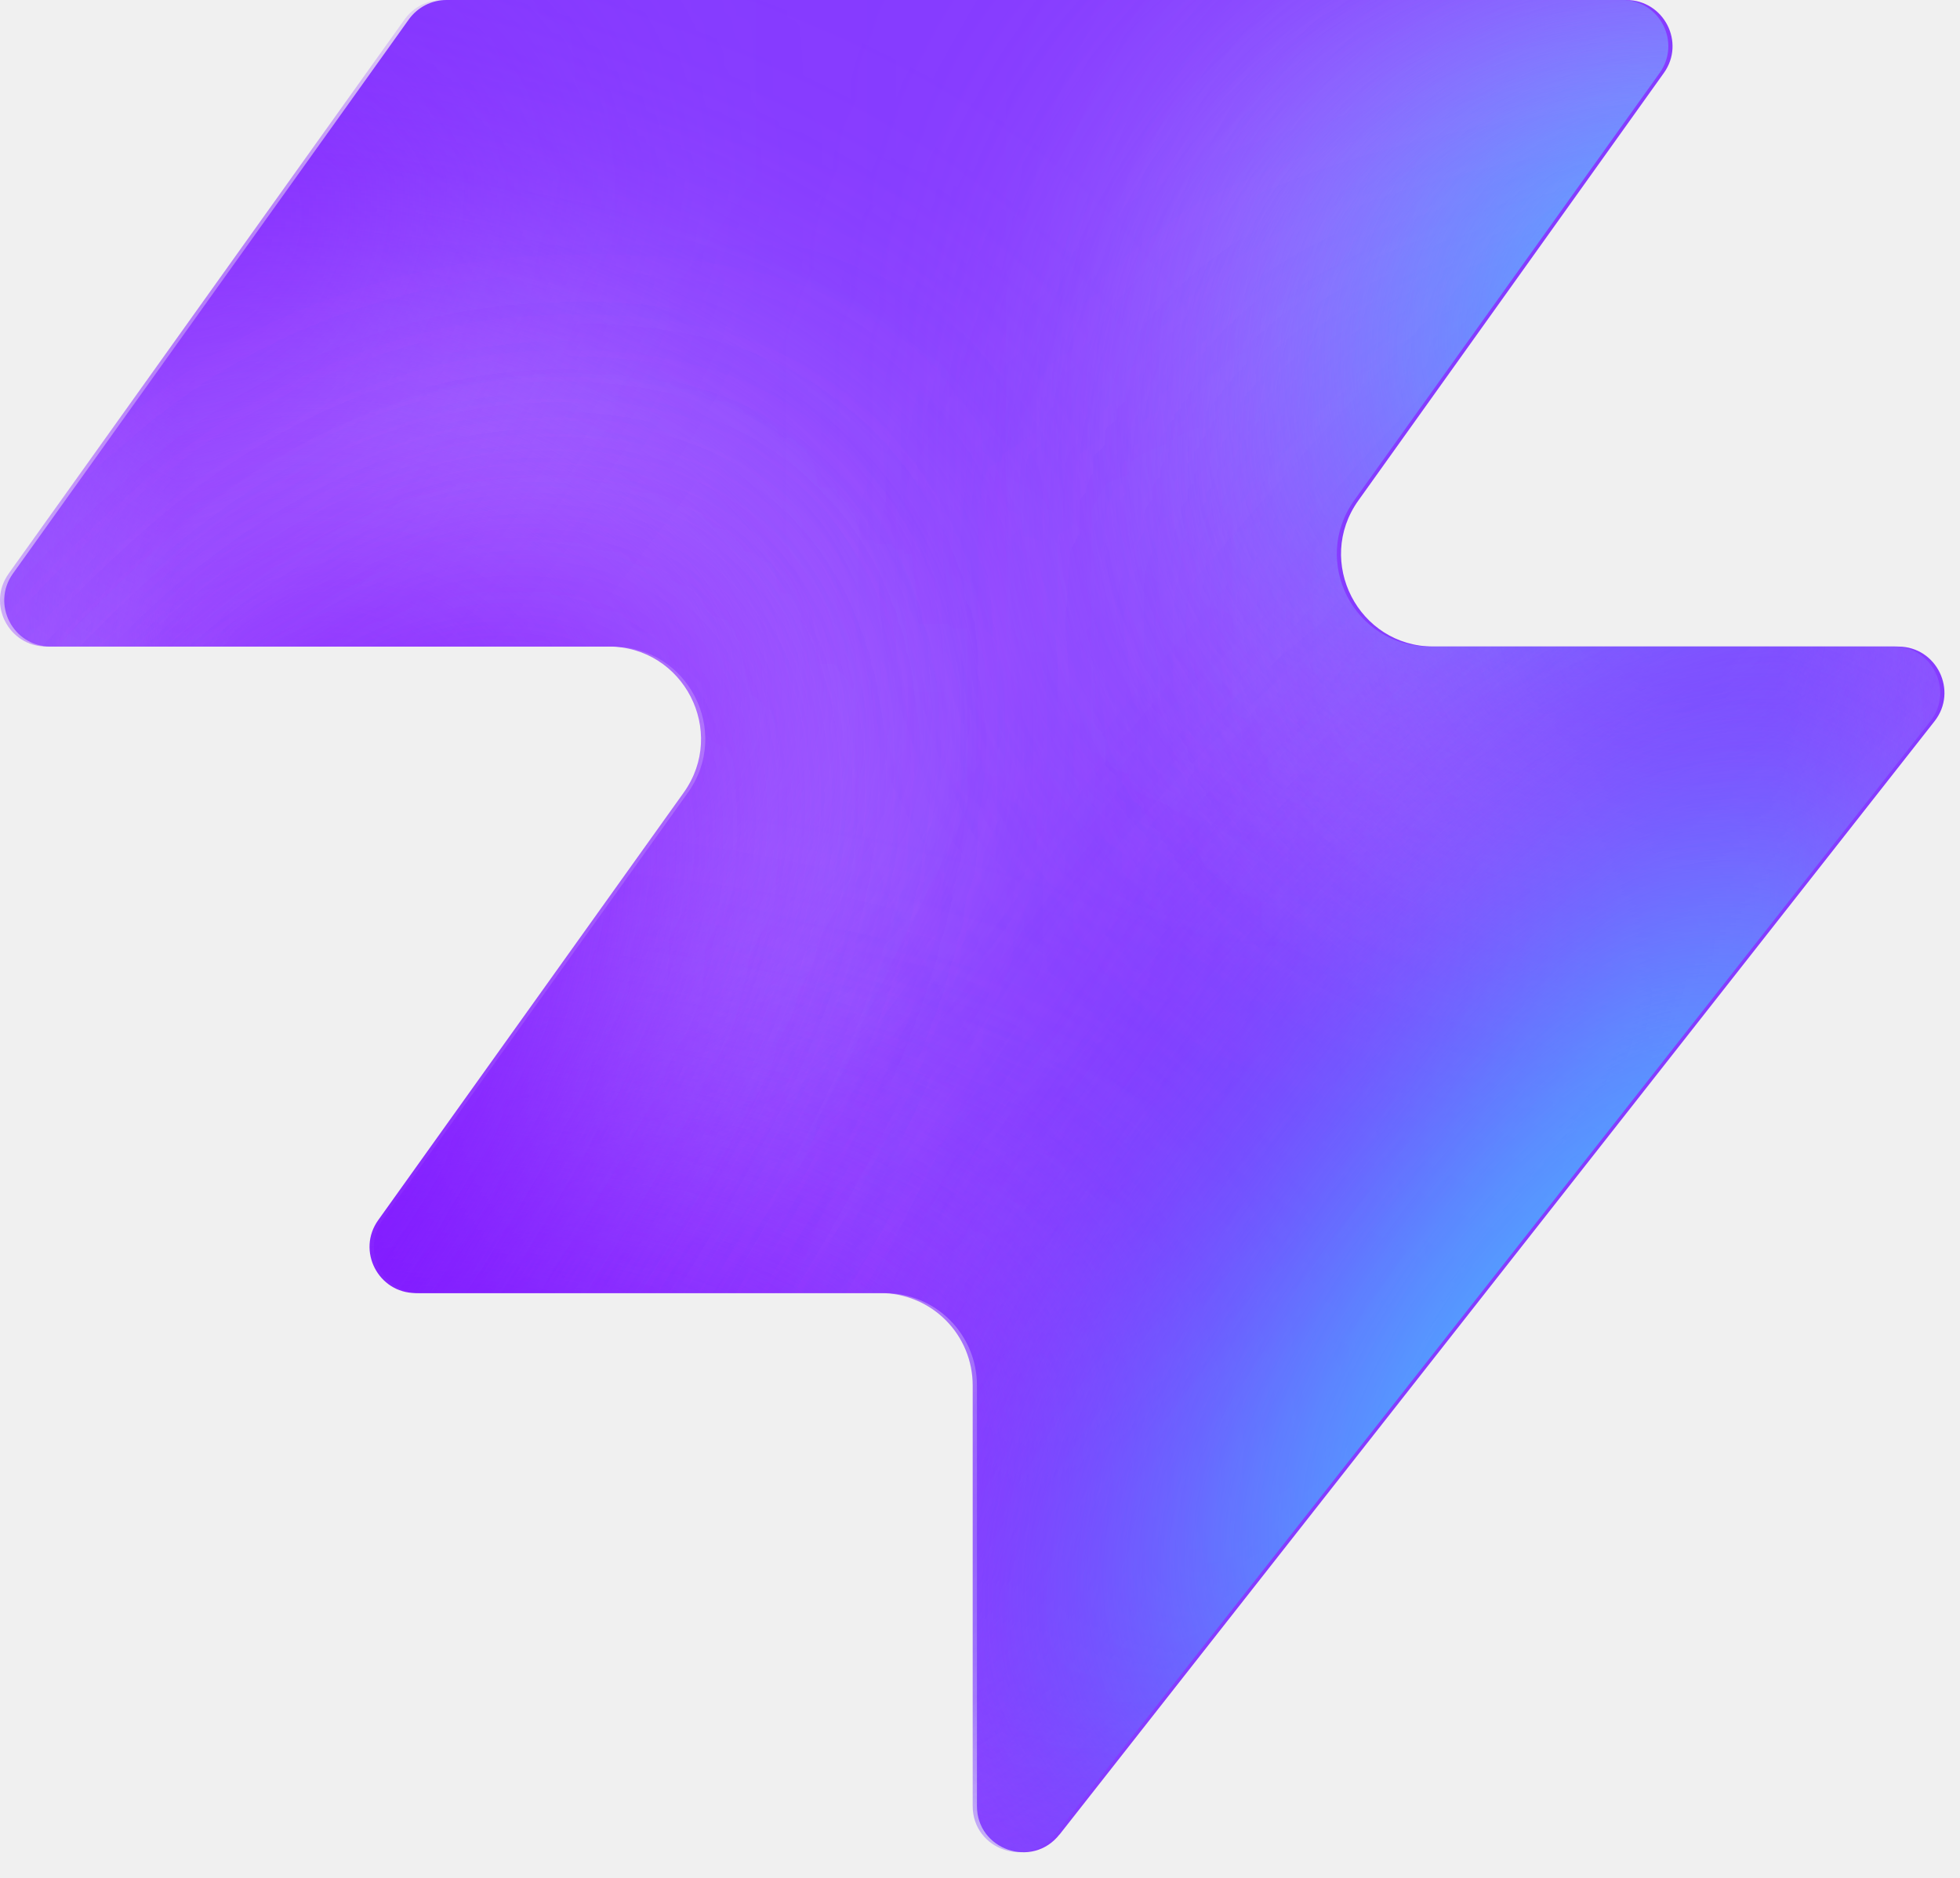
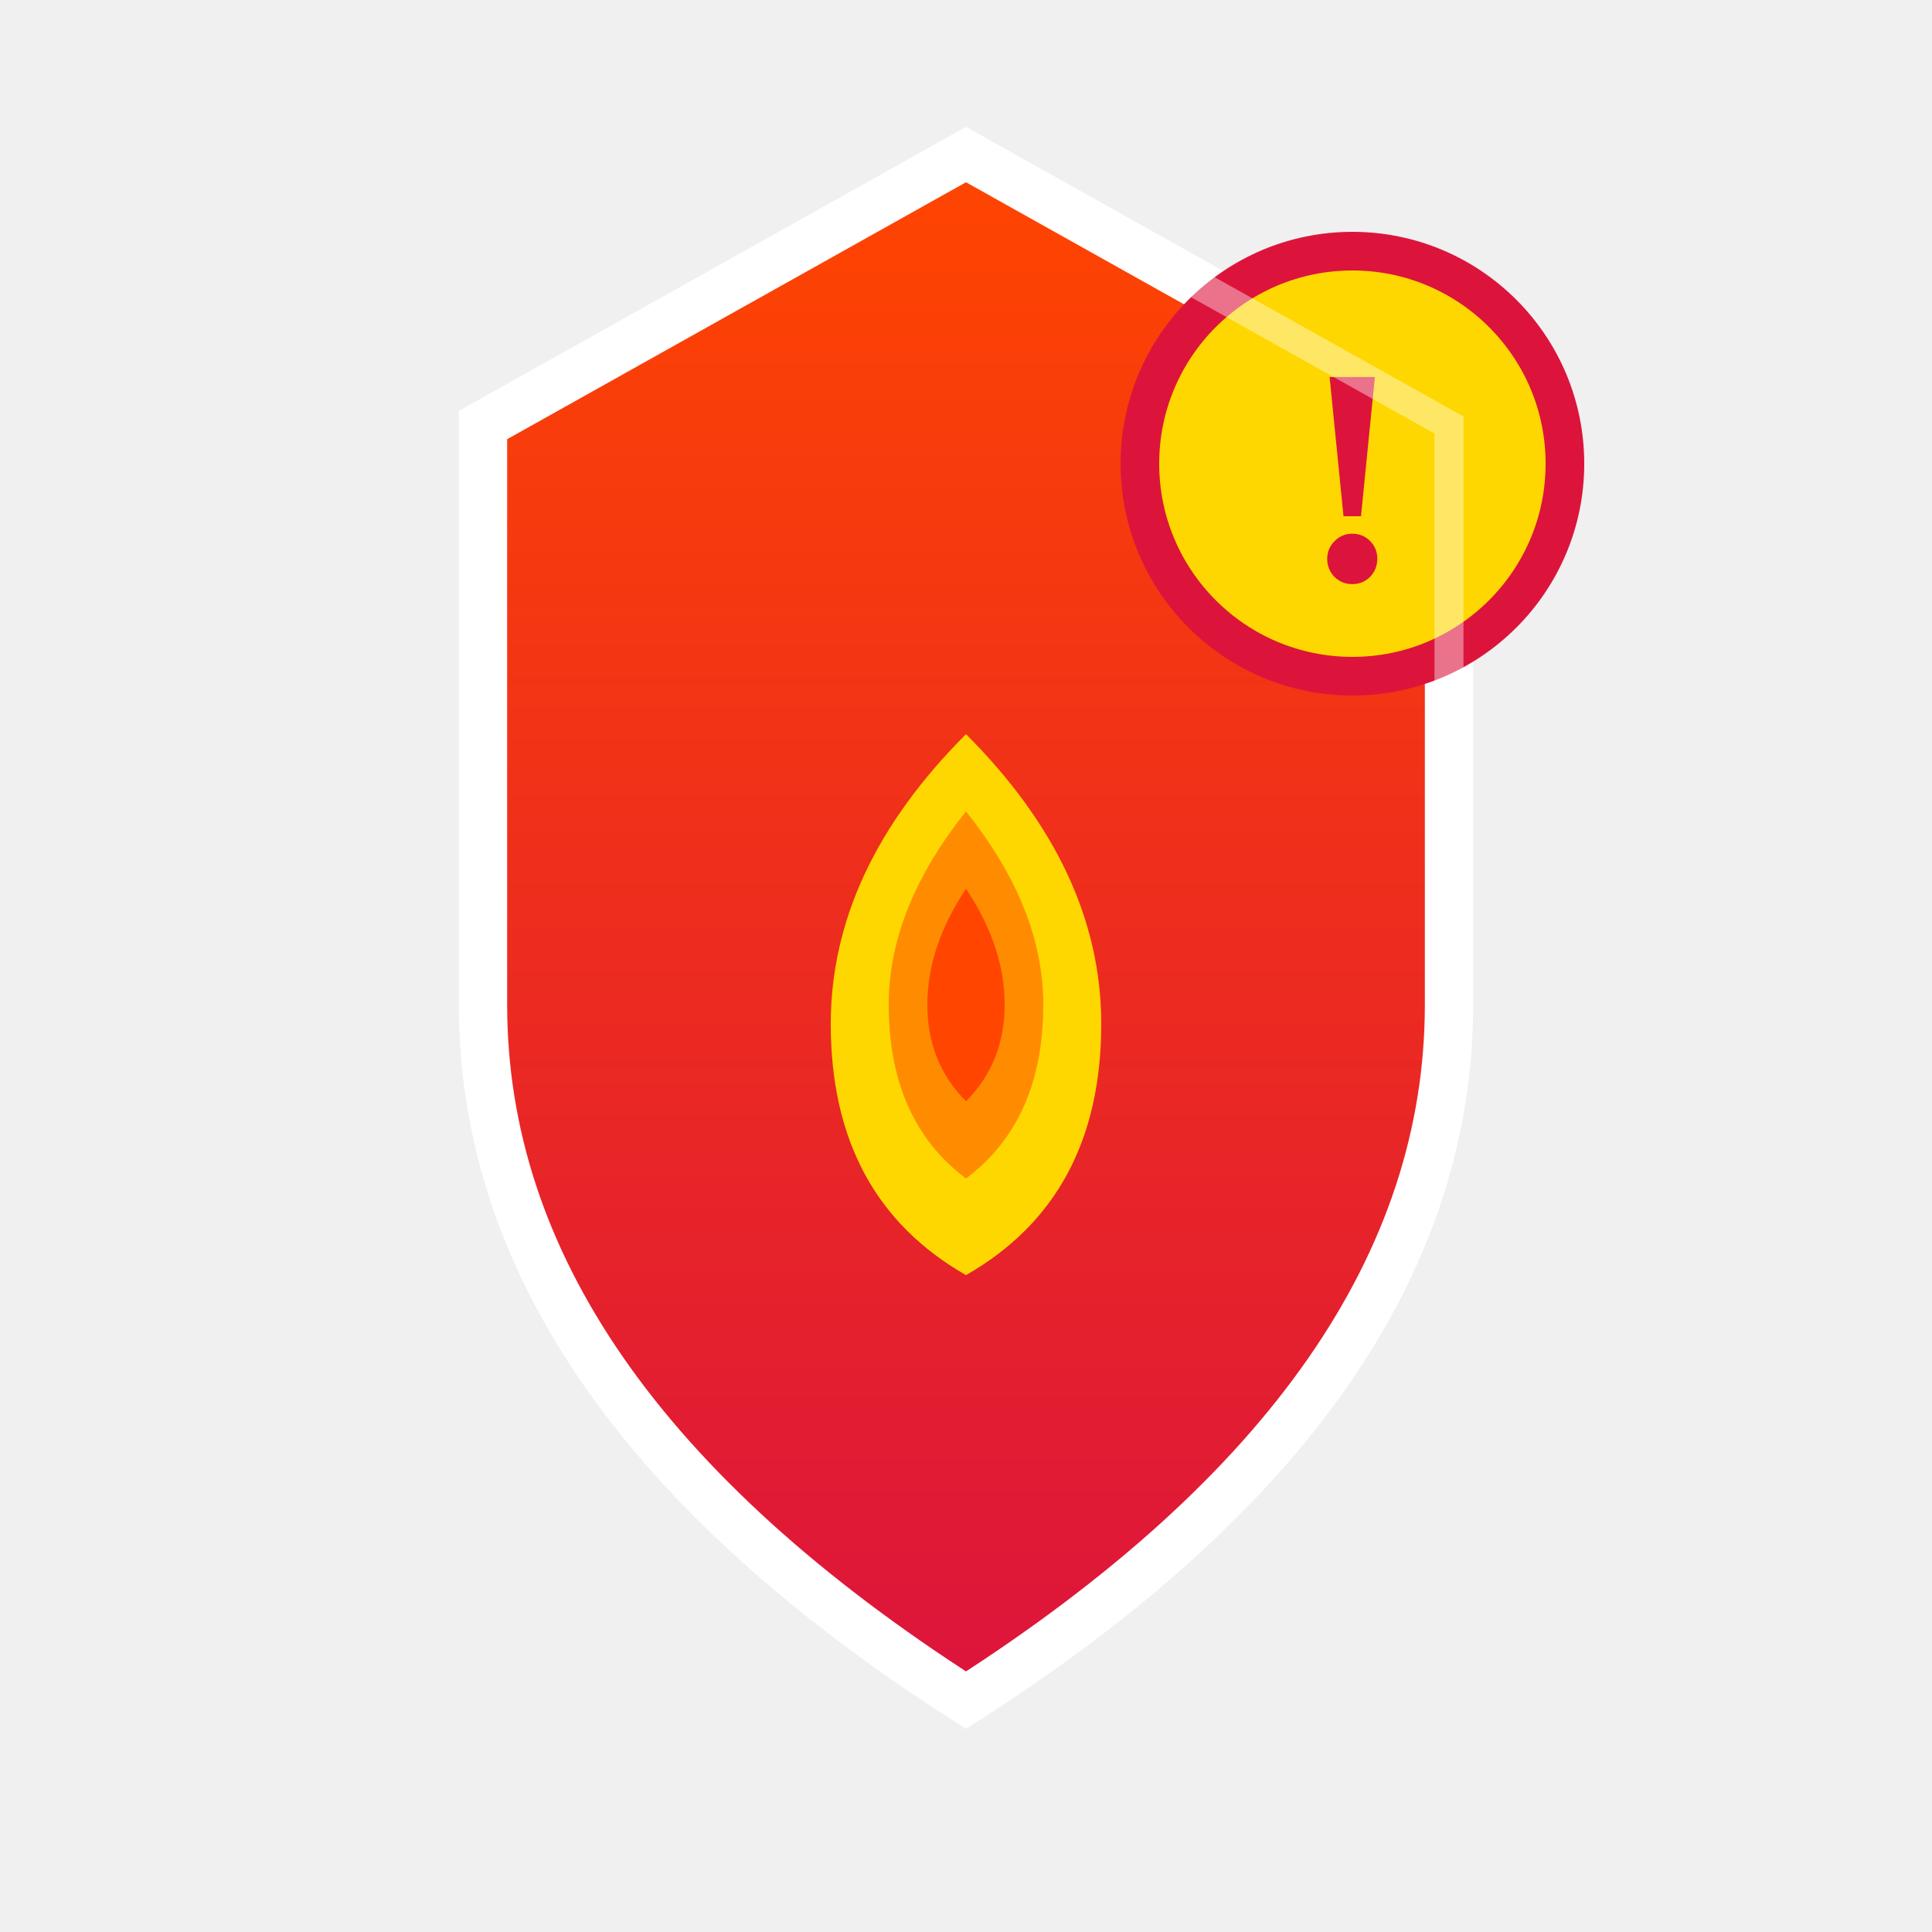
- <svg xmlns="http://www.w3.org/2000/svg" width="48" height="46" fill="none" viewBox="0 0 48 46">
-   <path fill="#863bff" d="M25.946 44.938c-.664.845-2.021.375-2.021-.698V33.937a2.26 2.26 0 0 0-2.262-2.262H10.287c-.92 0-1.456-1.04-.92-1.788l7.48-10.471c1.07-1.497 0-3.578-1.842-3.578H1.237c-.92 0-1.456-1.04-.92-1.788L10.013.474c.214-.297.556-.474.92-.474h28.894c.92 0 1.456 1.04.92 1.788l-7.48 10.471c-1.07 1.498 0 3.579 1.842 3.579h11.377c.943 0 1.473 1.088.89 1.83L25.947 44.94z" style="fill:#863bff;fill:color(display-p3 .525 .23 1);fill-opacity:1" />
-   <mask id="a" width="48" height="46" x="0" y="0" maskUnits="userSpaceOnUse" style="mask-type:alpha">
-     <path fill="#000" d="M25.842 44.938c-.664.844-2.021.375-2.021-.698V33.937a2.26 2.26 0 0 0-2.262-2.262H10.183c-.92 0-1.456-1.04-.92-1.788l7.48-10.471c1.07-1.498 0-3.579-1.842-3.579H1.133c-.92 0-1.456-1.04-.92-1.787L9.91.473c.214-.297.556-.474.92-.474h28.894c.92 0 1.456 1.04.92 1.788l-7.48 10.471c-1.07 1.498 0 3.578 1.842 3.578h11.377c.943 0 1.473 1.088.89 1.832L25.843 44.94z" style="fill:#000;fill-opacity:1" />
-   </mask>
-   <g mask="url(#a)">
-     <g filter="url(#b)">
-       <ellipse cx="5.508" cy="14.704" fill="#ede6ff" rx="5.508" ry="14.704" style="fill:#ede6ff;fill:color(display-p3 .927 .903 1);fill-opacity:1" transform="matrix(.00324 1 1 -.00324 -4.47 31.516)" />
-     </g>
-     <g filter="url(#c)">
-       <ellipse cx="10.399" cy="29.851" fill="#ede6ff" rx="10.399" ry="29.851" style="fill:#ede6ff;fill:color(display-p3 .927 .903 1);fill-opacity:1" transform="matrix(.00324 1 1 -.00324 -39.328 7.883)" />
-     </g>
-     <g filter="url(#d)">
-       <ellipse cx="5.508" cy="30.487" fill="#7e14ff" rx="5.508" ry="30.487" style="fill:#7e14ff;fill:color(display-p3 .492 .077 1);fill-opacity:1" transform="rotate(89.814 -25.913 -14.639)scale(1 -1)" />
-     </g>
-     <g filter="url(#e)">
-       <ellipse cx="5.508" cy="30.599" fill="#7e14ff" rx="5.508" ry="30.599" style="fill:#7e14ff;fill:color(display-p3 .492 .077 1);fill-opacity:1" transform="rotate(89.814 -32.644 -3.334)scale(1 -1)" />
-     </g>
-     <g filter="url(#f)">
-       <ellipse cx="5.508" cy="30.599" fill="#7e14ff" rx="5.508" ry="30.599" style="fill:#7e14ff;fill:color(display-p3 .492 .077 1);fill-opacity:1" transform="matrix(.00324 1 1 -.00324 -34.34 30.47)" />
-     </g>
-     <g filter="url(#g)">
-       <ellipse cx="14.072" cy="22.078" fill="#ede6ff" rx="14.072" ry="22.078" style="fill:#ede6ff;fill:color(display-p3 .927 .903 1);fill-opacity:1" transform="rotate(93.35 24.506 48.493)scale(-1 1)" />
-     </g>
-     <g filter="url(#h)">
-       <ellipse cx="3.47" cy="21.501" fill="#7e14ff" rx="3.47" ry="21.501" style="fill:#7e14ff;fill:color(display-p3 .492 .077 1);fill-opacity:1" transform="rotate(89.009 28.708 47.59)scale(-1 1)" />
-     </g>
-     <g filter="url(#i)">
-       <ellipse cx="3.47" cy="21.501" fill="#7e14ff" rx="3.47" ry="21.501" style="fill:#7e14ff;fill:color(display-p3 .492 .077 1);fill-opacity:1" transform="rotate(89.009 28.708 47.59)scale(-1 1)" />
-     </g>
-     <g filter="url(#j)">
-       <ellipse cx=".387" cy="8.972" fill="#7e14ff" rx="4.407" ry="29.108" style="fill:#7e14ff;fill:color(display-p3 .492 .077 1);fill-opacity:1" transform="rotate(39.51 .387 8.972)" />
-     </g>
-     <g filter="url(#k)">
-       <ellipse cx="47.523" cy="-6.092" fill="#7e14ff" rx="4.407" ry="29.108" style="fill:#7e14ff;fill:color(display-p3 .492 .077 1);fill-opacity:1" transform="rotate(37.892 47.523 -6.092)" />
-     </g>
-     <g filter="url(#l)">
-       <ellipse cx="41.412" cy="6.333" fill="#47bfff" rx="5.971" ry="9.665" style="fill:#47bfff;fill:color(display-p3 .28 .748 1);fill-opacity:1" transform="rotate(37.892 41.412 6.333)" />
-     </g>
-     <g filter="url(#m)">
-       <ellipse cx="-1.879" cy="38.332" fill="#7e14ff" rx="4.407" ry="29.108" style="fill:#7e14ff;fill:color(display-p3 .492 .077 1);fill-opacity:1" transform="rotate(37.892 -1.88 38.332)" />
-     </g>
-     <g filter="url(#n)">
-       <ellipse cx="-1.879" cy="38.332" fill="#7e14ff" rx="4.407" ry="29.108" style="fill:#7e14ff;fill:color(display-p3 .492 .077 1);fill-opacity:1" transform="rotate(37.892 -1.88 38.332)" />
-     </g>
-     <g filter="url(#o)">
-       <ellipse cx="35.651" cy="29.907" fill="#7e14ff" rx="4.407" ry="29.108" style="fill:#7e14ff;fill:color(display-p3 .492 .077 1);fill-opacity:1" transform="rotate(37.892 35.651 29.907)" />
-     </g>
-     <g filter="url(#p)">
-       <ellipse cx="38.418" cy="32.4" fill="#47bfff" rx="5.971" ry="15.297" style="fill:#47bfff;fill:color(display-p3 .28 .748 1);fill-opacity:1" transform="rotate(37.892 38.418 32.4)" />
-     </g>
+ <svg xmlns="http://www.w3.org/2000/svg" viewBox="0 0 100 100">
+   <defs>
+     <linearGradient id="shieldGradient" x1="0%" y1="0%" x2="0%" y2="100%">
+       <stop offset="0%" style="stop-color:#FF4500;stop-opacity:1" />
+       <stop offset="100%" style="stop-color:#DC143C;stop-opacity:1" />
+     </linearGradient>
+   </defs>
+   <path d="M 50 8 L 75 22 L 75 52 Q 75 72 50 88 Q 25 72 25 52 L 25 22 Z" fill="url(#shieldGradient)" stroke="#FFF" stroke-width="2.5" />
+   <circle cx="70" cy="24" r="11" fill="#FFD700" stroke="#DC143C" stroke-width="2" />
+   <text x="70" y="30" font-size="16" font-weight="bold" text-anchor="middle" fill="#DC143C">!</text>
+   <g transform="translate(50, 48)">
+     <path d="M 0 -10 Q -7 -3 -7 5 Q -7 14 0 18 Q 7 14 7 5 Q 7 -3 0 -10" fill="#FFD700" stroke="none" />
+     <path d="M 0 -6 Q -4 -1 -4 4 Q -4 10 0 13 Q 4 10 4 4 Q 4 -1 0 -6" fill="#FF8C00" stroke="none" />
+     <path d="M 0 -2 Q -2 1 -2 4 Q -2 7 0 9 Q 2 7 2 4 Q 2 1 0 -2" fill="#FF4500" stroke="none" />
  </g>
-   <defs>
-     <filter id="b" width="60.045" height="41.654" x="-19.77" y="16.149" color-interpolation-filters="sRGB" filterUnits="userSpaceOnUse">
-       <feFlood flood-opacity="0" result="BackgroundImageFix" />
-       <feBlend in="SourceGraphic" in2="BackgroundImageFix" result="shape" />
-       <feGaussianBlur result="effect1_foregroundBlur_2002_17158" stdDeviation="7.659" />
-     </filter>
-     <filter id="c" width="90.34" height="51.437" x="-54.613" y="-7.533" color-interpolation-filters="sRGB" filterUnits="userSpaceOnUse">
-       <feFlood flood-opacity="0" result="BackgroundImageFix" />
-       <feBlend in="SourceGraphic" in2="BackgroundImageFix" result="shape" />
-       <feGaussianBlur result="effect1_foregroundBlur_2002_17158" stdDeviation="7.659" />
-     </filter>
-     <filter id="d" width="79.355" height="29.4" x="-49.64" y="2.03" color-interpolation-filters="sRGB" filterUnits="userSpaceOnUse">
-       <feFlood flood-opacity="0" result="BackgroundImageFix" />
-       <feBlend in="SourceGraphic" in2="BackgroundImageFix" result="shape" />
-       <feGaussianBlur result="effect1_foregroundBlur_2002_17158" stdDeviation="4.596" />
-     </filter>
-     <filter id="e" width="79.579" height="29.4" x="-45.045" y="20.029" color-interpolation-filters="sRGB" filterUnits="userSpaceOnUse">
-       <feFlood flood-opacity="0" result="BackgroundImageFix" />
-       <feBlend in="SourceGraphic" in2="BackgroundImageFix" result="shape" />
-       <feGaussianBlur result="effect1_foregroundBlur_2002_17158" stdDeviation="4.596" />
-     </filter>
-     <filter id="f" width="79.579" height="29.4" x="-43.513" y="21.178" color-interpolation-filters="sRGB" filterUnits="userSpaceOnUse">
-       <feFlood flood-opacity="0" result="BackgroundImageFix" />
-       <feBlend in="SourceGraphic" in2="BackgroundImageFix" result="shape" />
-       <feGaussianBlur result="effect1_foregroundBlur_2002_17158" stdDeviation="4.596" />
-     </filter>
-     <filter id="g" width="74.749" height="58.852" x="15.756" y="-17.901" color-interpolation-filters="sRGB" filterUnits="userSpaceOnUse">
-       <feFlood flood-opacity="0" result="BackgroundImageFix" />
-       <feBlend in="SourceGraphic" in2="BackgroundImageFix" result="shape" />
-       <feGaussianBlur result="effect1_foregroundBlur_2002_17158" stdDeviation="7.659" />
-     </filter>
-     <filter id="h" width="61.377" height="25.362" x="23.548" y="2.284" color-interpolation-filters="sRGB" filterUnits="userSpaceOnUse">
-       <feFlood flood-opacity="0" result="BackgroundImageFix" />
-       <feBlend in="SourceGraphic" in2="BackgroundImageFix" result="shape" />
-       <feGaussianBlur result="effect1_foregroundBlur_2002_17158" stdDeviation="4.596" />
-     </filter>
-     <filter id="i" width="61.377" height="25.362" x="23.548" y="2.284" color-interpolation-filters="sRGB" filterUnits="userSpaceOnUse">
-       <feFlood flood-opacity="0" result="BackgroundImageFix" />
-       <feBlend in="SourceGraphic" in2="BackgroundImageFix" result="shape" />
-       <feGaussianBlur result="effect1_foregroundBlur_2002_17158" stdDeviation="4.596" />
-     </filter>
-     <filter id="j" width="56.045" height="63.649" x="-27.636" y="-22.853" color-interpolation-filters="sRGB" filterUnits="userSpaceOnUse">
-       <feFlood flood-opacity="0" result="BackgroundImageFix" />
-       <feBlend in="SourceGraphic" in2="BackgroundImageFix" result="shape" />
-       <feGaussianBlur result="effect1_foregroundBlur_2002_17158" stdDeviation="4.596" />
-     </filter>
-     <filter id="k" width="54.814" height="64.646" x="20.116" y="-38.415" color-interpolation-filters="sRGB" filterUnits="userSpaceOnUse">
-       <feFlood flood-opacity="0" result="BackgroundImageFix" />
-       <feBlend in="SourceGraphic" in2="BackgroundImageFix" result="shape" />
-       <feGaussianBlur result="effect1_foregroundBlur_2002_17158" stdDeviation="4.596" />
-     </filter>
-     <filter id="l" width="33.541" height="35.313" x="24.641" y="-11.323" color-interpolation-filters="sRGB" filterUnits="userSpaceOnUse">
-       <feFlood flood-opacity="0" result="BackgroundImageFix" />
-       <feBlend in="SourceGraphic" in2="BackgroundImageFix" result="shape" />
-       <feGaussianBlur result="effect1_foregroundBlur_2002_17158" stdDeviation="4.596" />
-     </filter>
-     <filter id="m" width="54.814" height="64.646" x="-29.286" y="6.009" color-interpolation-filters="sRGB" filterUnits="userSpaceOnUse">
-       <feFlood flood-opacity="0" result="BackgroundImageFix" />
-       <feBlend in="SourceGraphic" in2="BackgroundImageFix" result="shape" />
-       <feGaussianBlur result="effect1_foregroundBlur_2002_17158" stdDeviation="4.596" />
-     </filter>
-     <filter id="n" width="54.814" height="64.646" x="-29.286" y="6.009" color-interpolation-filters="sRGB" filterUnits="userSpaceOnUse">
-       <feFlood flood-opacity="0" result="BackgroundImageFix" />
-       <feBlend in="SourceGraphic" in2="BackgroundImageFix" result="shape" />
-       <feGaussianBlur result="effect1_foregroundBlur_2002_17158" stdDeviation="4.596" />
-     </filter>
-     <filter id="o" width="54.814" height="64.646" x="8.244" y="-2.416" color-interpolation-filters="sRGB" filterUnits="userSpaceOnUse">
-       <feFlood flood-opacity="0" result="BackgroundImageFix" />
-       <feBlend in="SourceGraphic" in2="BackgroundImageFix" result="shape" />
-       <feGaussianBlur result="effect1_foregroundBlur_2002_17158" stdDeviation="4.596" />
-     </filter>
-     <filter id="p" width="39.409" height="43.623" x="18.713" y="10.588" color-interpolation-filters="sRGB" filterUnits="userSpaceOnUse">
-       <feFlood flood-opacity="0" result="BackgroundImageFix" />
-       <feBlend in="SourceGraphic" in2="BackgroundImageFix" result="shape" />
-       <feGaussianBlur result="effect1_foregroundBlur_2002_17158" stdDeviation="4.596" />
-     </filter>
-   </defs>
+   <path d="M 50 8 L 75 22 L 75 52 Q 75 72 50 88 Q 25 72 25 52 L 25 22 Z" fill="none" stroke="#FFF" stroke-width="1.5" opacity="0.4" />
</svg>
